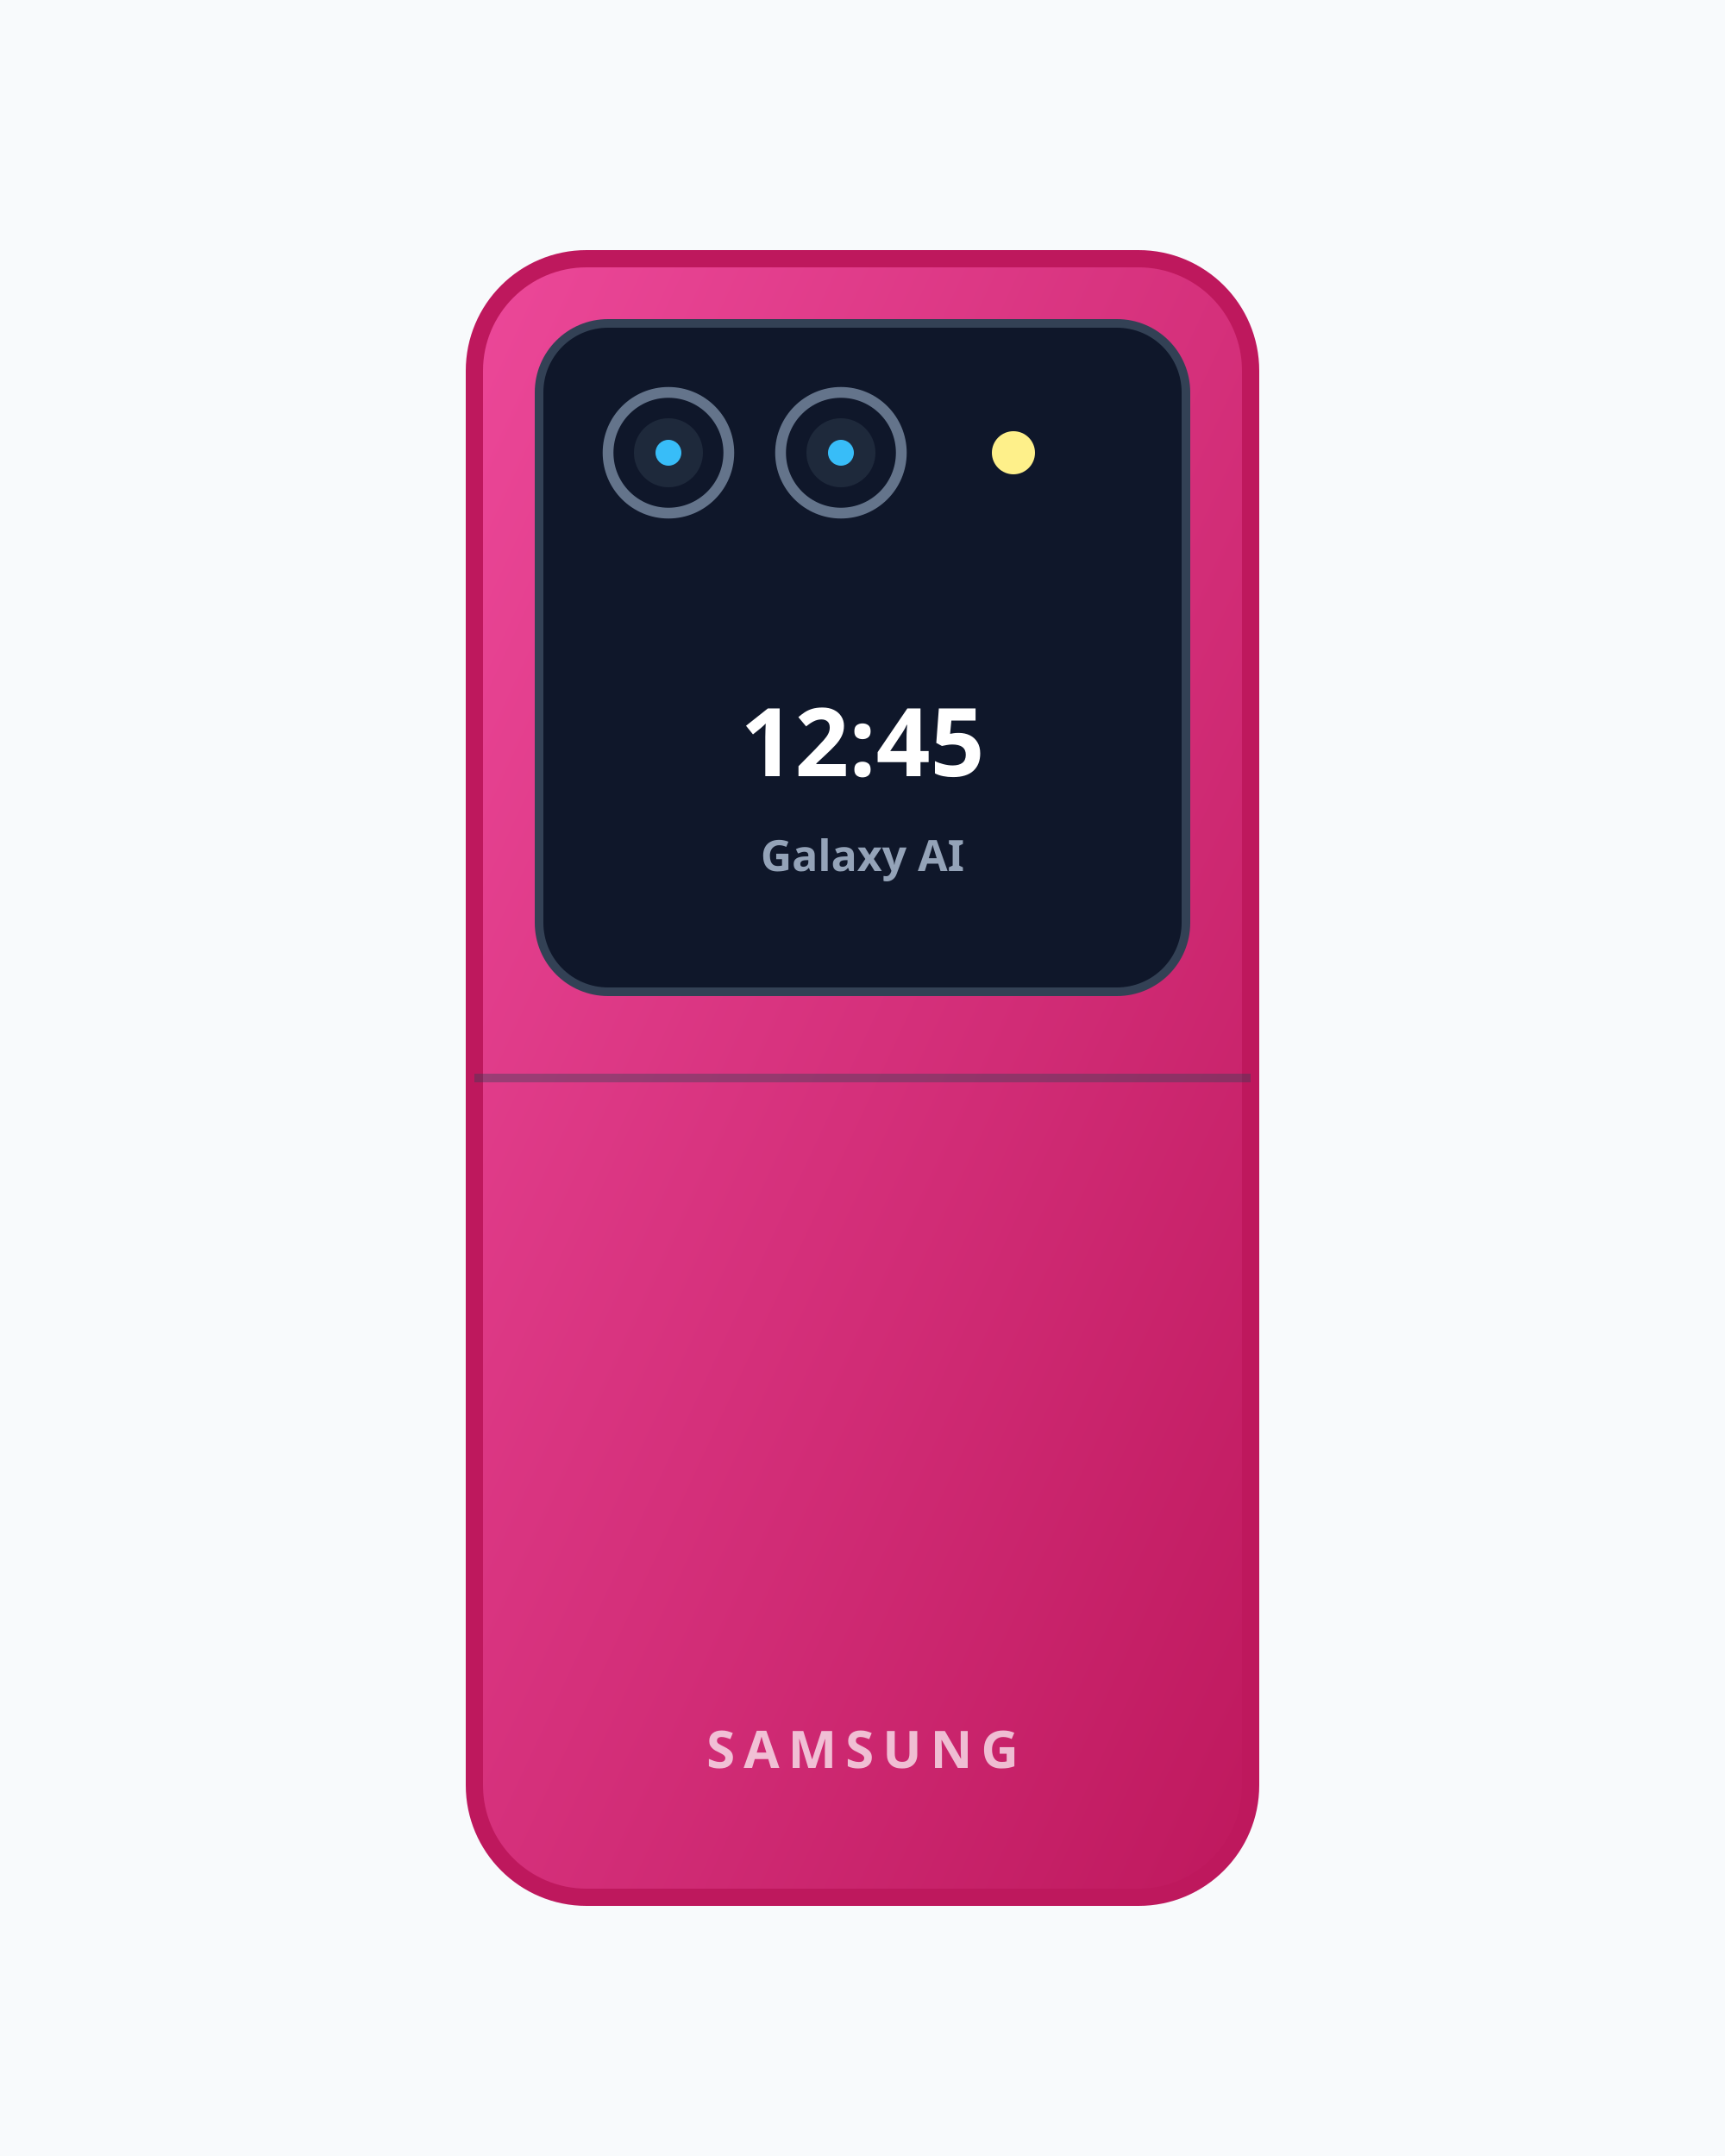
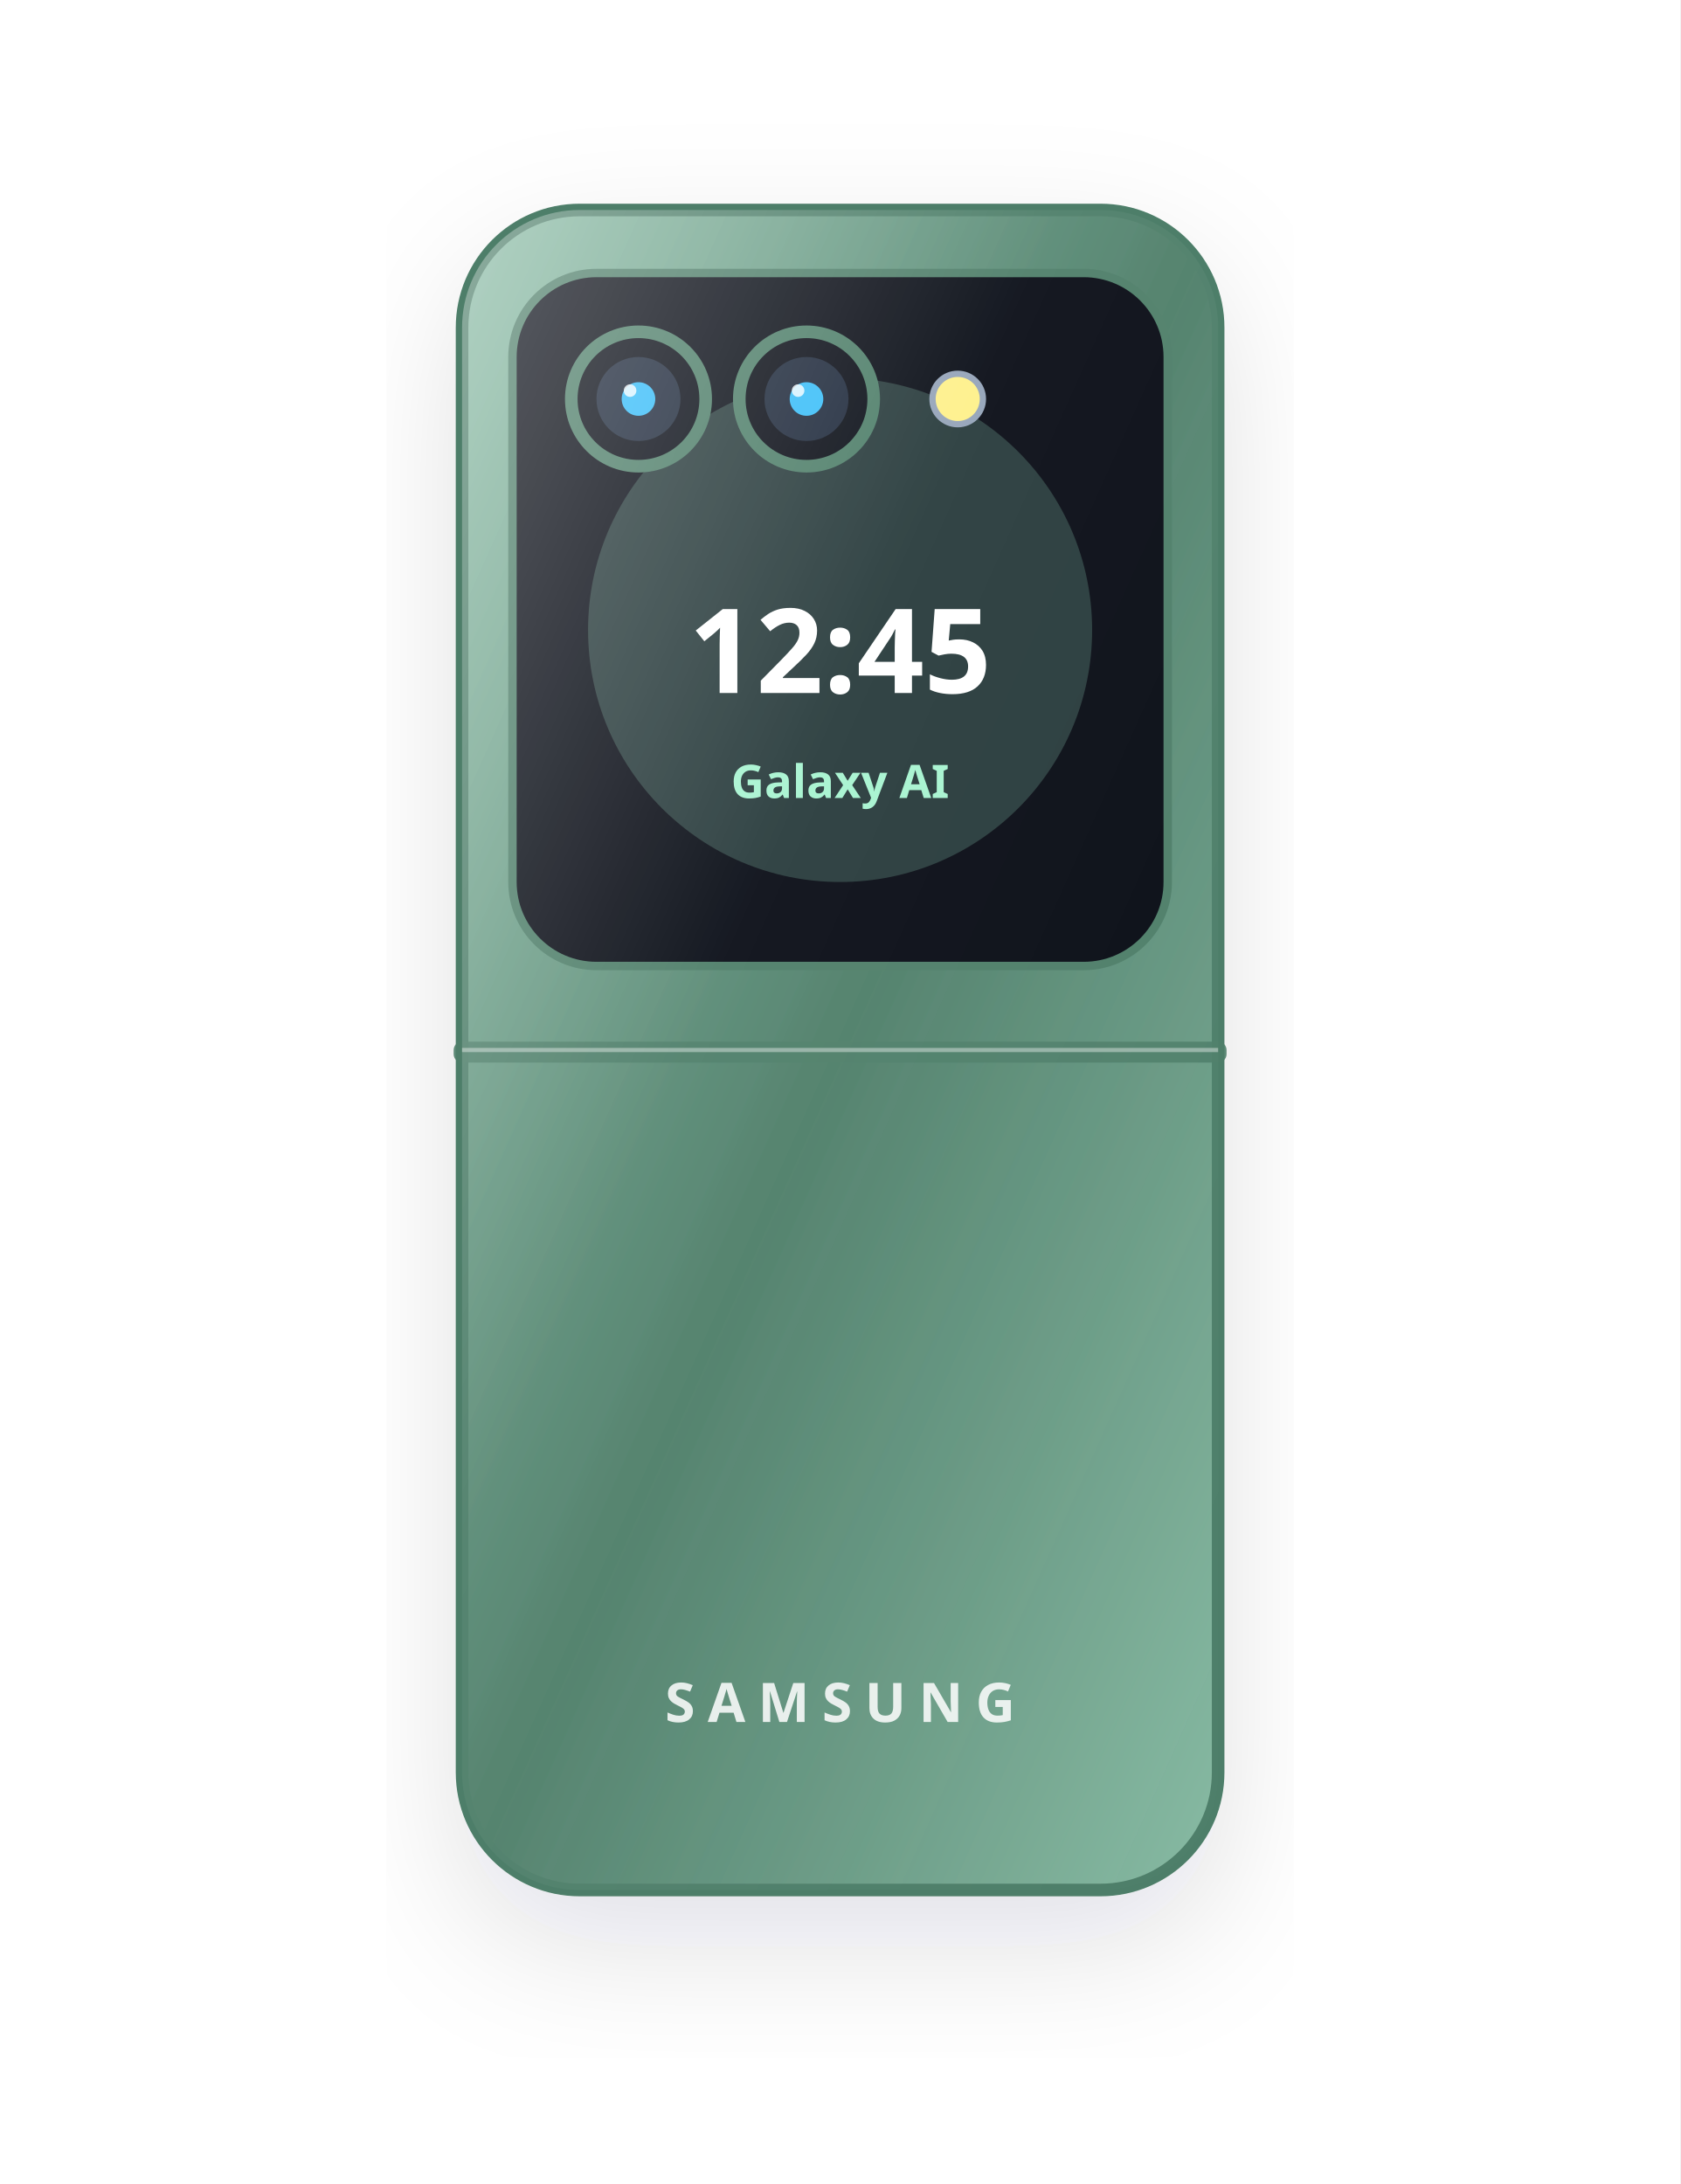
- <svg xmlns="http://www.w3.org/2000/svg" viewBox="0 0 400 500" width="100%" height="100%">
+ <svg xmlns="http://www.w3.org/2000/svg" viewBox="0 0 400 520" width="100%" height="100%">
  <defs>
-     <linearGradient id="bodyGrad" x1="0%" y1="0%" x2="100%" y2="100%">
-       <stop offset="0%" stop-color="#ec4899" />
-       <stop offset="100%" stop-color="#be185d" />
+     <linearGradient id="bodyGrad_z_flip6" x1="0%" y1="0%" x2="100%" y2="100%">
+       <stop offset="0%" stop-color="#88bba4" />
+       <stop offset="50%" stop-color="#4e7e69" />
+       <stop offset="100%" stop-color="#88bba4" />
    </linearGradient>
+     <linearGradient id="glassSheen_z_flip6" x1="0%" y1="0%" x2="100%" y2="100%">
+       <stop offset="0%" stop-color="#ffffff" stop-opacity="0.35" />
+       <stop offset="40%" stop-color="#ffffff" stop-opacity="0.05" />
+       <stop offset="100%" stop-color="#ffffff" stop-opacity="0" />
+     </linearGradient>
+     <filter id="dropShadow_z_flip6" x="-10%" y="-10%" width="120%" height="120%">
+       <feDropShadow dx="0" dy="12" stdDeviation="16" flood-color="#0f172a" flood-opacity="0.12" />
+     </filter>
  </defs>
-   <rect width="100%" height="100%" fill="#f8fafc" />
-   <rect x="115" y="65" width="170" height="370" rx="28" fill="#000000" opacity="0.08" />
-   <rect x="110" y="60" width="180" height="380" rx="26" fill="url(#bodyGrad)" stroke="#be185d" stroke-width="4" />
-   <line x1="110" y1="250" x2="290" y2="250" stroke="#334155" stroke-width="2" opacity="0.4" />
-   <rect x="125" y="75" width="150" height="155" rx="16" fill="#0f172a" stroke="#334155" stroke-width="2" />
-   <circle cx="155" cy="105" r="14" fill="#0f172a" stroke="#64748b" stroke-width="2.5" />
-   <circle cx="155" cy="105" r="8" fill="#1e293b" />
-   <circle cx="155" cy="105" r="3" fill="#38bdf8" />
-   <circle cx="195" cy="105" r="14" fill="#0f172a" stroke="#64748b" stroke-width="2.5" />
-   <circle cx="195" cy="105" r="8" fill="#1e293b" />
-   <circle cx="195" cy="105" r="3" fill="#38bdf8" />
-   <circle cx="235" cy="105" r="5" fill="#fef08a" />
-   <text x="200" y="180" font-family="sans-serif" font-size="22" font-weight="900" fill="#ffffff" text-anchor="middle">12:45</text>
-   <text x="200" y="202" font-family="sans-serif" font-size="10" font-weight="700" fill="#94a3b8" text-anchor="middle">Galaxy AI</text>
-   <text x="200" y="410" font-family="sans-serif" font-size="12" font-weight="900" fill="#ffffff" opacity="0.7" text-anchor="middle" letter-spacing="2">SAMSUNG</text>
+   <rect width="100%" height="100%" fill="#ffffff" />
+   <rect x="110" y="50" width="180" height="400" rx="28" fill="url(#bodyGrad_z_flip6)" stroke="#4e7e69" stroke-width="3" filter="url(#dropShadow_z_flip6)" />
+   <rect x="108" y="248" width="184" height="5" rx="2" fill="#4e7e69" opacity="0.9" />
+   <line x1="110" y1="250" x2="290" y2="250" stroke="#ffffff" stroke-width="1" opacity="0.4" />
+   <rect x="122" y="65" width="156" height="165" rx="20" fill="#090d16" stroke="#4e7e69" stroke-width="2" />
+   <circle cx="200" cy="150" r="60" fill="#a7f3d0" opacity="0.2" />
+   <g transform="translate(132, 75)">
+     <circle cx="20" cy="20" r="16" fill="#090d16" stroke="#4e7e69" stroke-width="3" />
+     <circle cx="20" cy="20" r="10" fill="#1e293b" />
+     <circle cx="20" cy="20" r="4" fill="#38bdf8" />
+     <circle cx="18" cy="18" r="1.5" fill="#ffffff" opacity="0.8" />
+     <circle cx="60" cy="20" r="16" fill="#090d16" stroke="#4e7e69" stroke-width="3" />
+     <circle cx="60" cy="20" r="10" fill="#1e293b" />
+     <circle cx="60" cy="20" r="4" fill="#38bdf8" />
+     <circle cx="58" cy="18" r="1.5" fill="#ffffff" opacity="0.8" />
+     <circle cx="96" cy="20" r="6" fill="#fef08a" stroke="#94a3b8" stroke-width="1.5" />
+   </g>
+   <text x="200" y="165" font-family="sans-serif" font-size="28" font-weight="900" fill="#ffffff" text-anchor="middle">12:45</text>
+   <text x="200" y="190" font-family="sans-serif" font-size="11" font-weight="800" fill="#a7f3d0" text-anchor="middle">Galaxy AI</text>
+   <text x="200" y="410" font-family="sans-serif" font-size="13" font-weight="900" fill="#ffffff" opacity="0.85" text-anchor="middle" letter-spacing="3">SAMSUNG</text>
+   <rect x="110" y="50" width="180" height="400" rx="28" fill="url(#glassSheen_z_flip6)" pointer-events="none" />
</svg>
